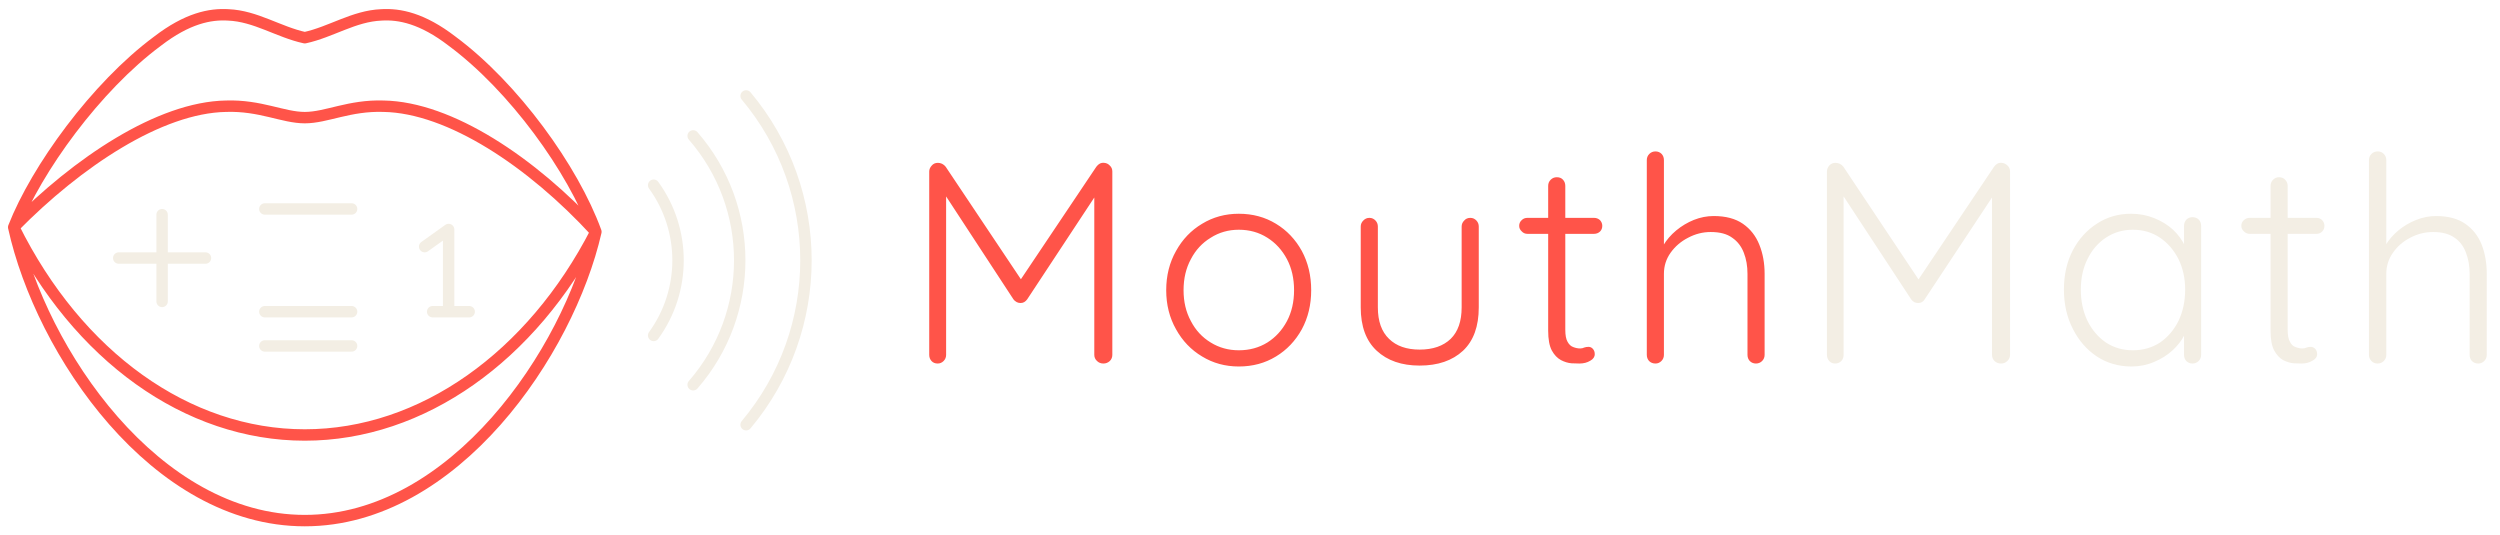
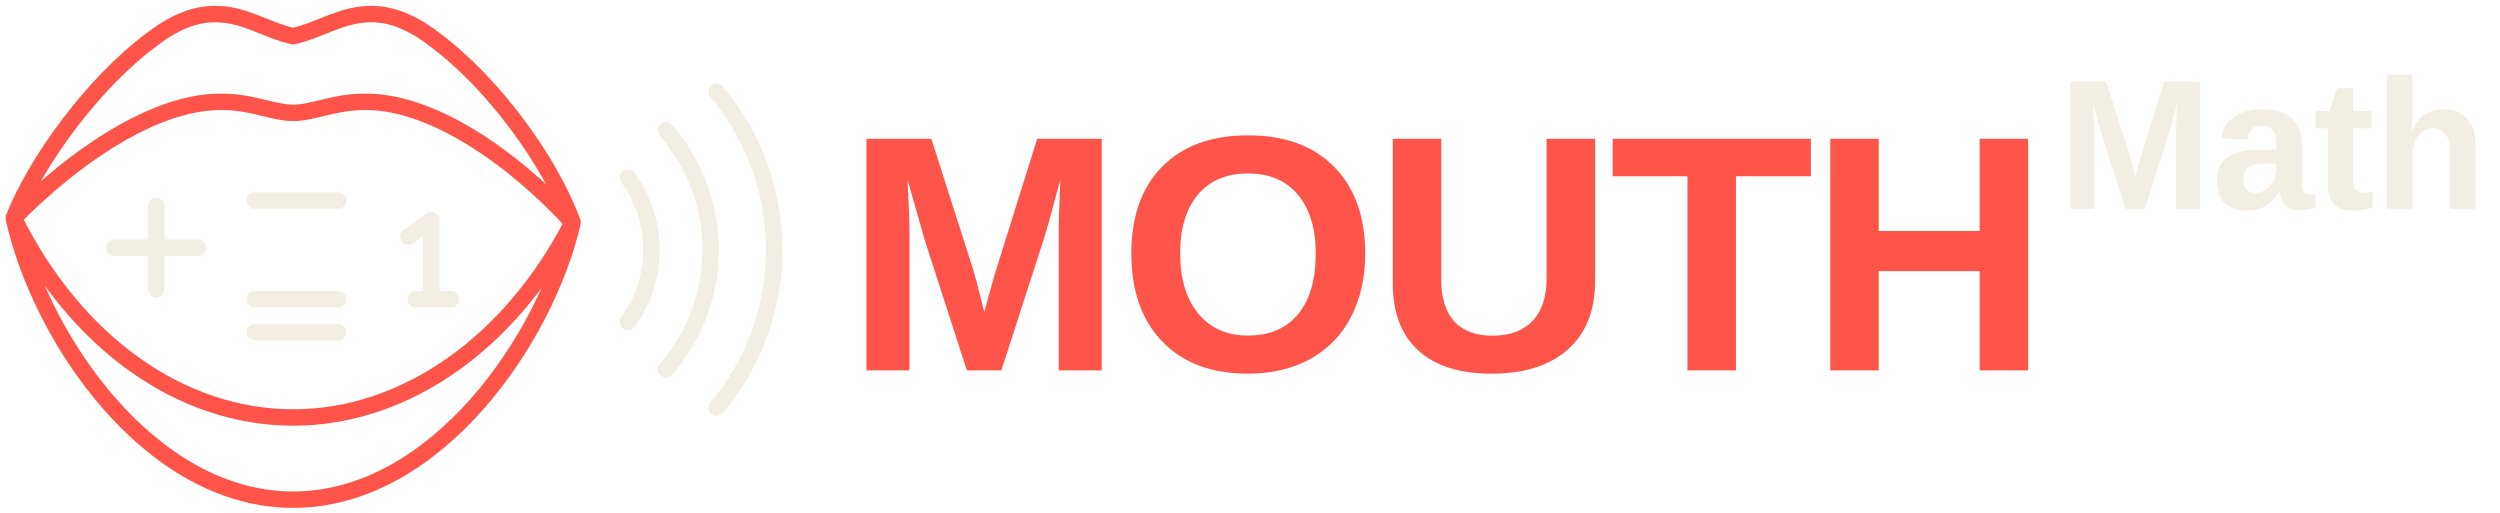
- <svg xmlns="http://www.w3.org/2000/svg" width="262" height="56" focusable="false" class="mmlogo" viewBox="144 238 1095 234" role="img" aria-label="Mouth Math">
-   <path d="M150,337.5 C160,312 186,276 213,256 C226,246 236,244 244,244.5 C256,245 266,252 277.5,254.5 C289,252 299,245 311,244.5 C319,244 329,246 342,256 C369,276 395,312 405,339.5 M150,337.5 C178,309 214,285 243,284.5 C258,284 268,289.5 277.5,289.5 C287,289.5 297,284 312,284.5 C341,285 377,309 405,339.5 M150,337.5 C178,394 226,428.5 277.5,428.5 C329,428.5 377,394 405,339.5 M150,337.5 C162,392 212,466 277.5,466 C343,466 393,392 405,339.5" fill="none" stroke="#ff5449" stroke-width="5.0" stroke-linecap="round" stroke-linejoin="round" />
-   <path d="M196,351 H234 M215,332 V370 M260,329.5 H298 M260,374.5 H298 M260,389.5 H298 M330,346 L340.5,338.5 V374.5 M333.5,374.5 H349.5" fill="none" stroke="#f3eee4" stroke-width="5.0" stroke-linecap="round" stroke-linejoin="round" />
-   <path d="M430.3,319.1 A56,56 0 0 1 430.3,384.9 M447.6,297.5 A83,83 0 0 1 447.6,406.5 M470.8,280.0 A112,112 0 0 1 470.8,424.0" fill="none" stroke="#f3eee4" stroke-width="5.0" stroke-linecap="round" stroke-linejoin="round" />
-   <path d="M554.8 309.3Q555.7 309.3 556.6 309.7Q557.6 310.2 558.2 311L592.9 362.9L589.4 362.9L624.2 311Q625.6 309.1 627.6 309.3Q629.1 309.4 630.1 310.5Q631.2 311.5 631.2 313.1V393.4Q631.2 395 630.1 396.1Q628.9 397.2 627.3 397.2Q625.6 397.2 624.5 396.1Q623.3 395 623.3 393.4V320.7L625.6 321L593.9 369.1Q593.4 369.8 592.6 370.3Q591.9 370.7 591 370.7Q590.1 370.7 589.3 370.3Q588.4 369.8 587.9 369.1L556.1 320.5L558.4 318.9V393.4Q558.4 395 557.3 396.1Q556.2 397.2 554.7 397.2Q553 397.2 552 396.1Q551 395 551 393.4V313.1Q551 311.7 552.1 310.5Q553.1 309.3 554.8 309.3ZM718.3 365.1Q718.3 374.6 714.2 382.2Q710 389.8 702.9 394.1Q695.7 398.5 686.6 398.5Q677.7 398.5 670.5 394.1Q663.3 389.8 659.1 382.2Q654.8 374.6 654.8 365.1Q654.8 355.5 659.1 347.9Q663.3 340.3 670.5 336Q677.7 331.6 686.6 331.6Q695.7 331.6 702.9 336Q710 340.3 714.2 347.9Q718.3 355.5 718.3 365.1ZM710.8 365.1Q710.8 357.4 707.7 351.5Q704.5 345.5 699.1 342.1Q693.6 338.6 686.6 338.6Q679.8 338.6 674.3 342.1Q668.7 345.5 665.6 351.5Q662.4 357.4 662.4 365.1Q662.4 372.7 665.6 378.6Q668.7 384.6 674.3 388Q679.8 391.4 686.6 391.4Q693.6 391.4 699.1 388Q704.5 384.6 707.7 378.6Q710.8 372.7 710.8 365.1ZM788 333.4Q789.6 333.4 790.7 334.6Q791.7 335.7 791.7 337.2V372.6Q791.7 385.1 784.8 391.6Q777.8 398.1 765.8 398.1Q754 398.1 747 391.6Q740 385.1 740 372.6V337.2Q740 335.7 741.1 334.6Q742.2 333.4 743.8 333.4Q745.4 333.4 746.5 334.6Q747.5 335.7 747.5 337.2V372.6Q747.5 381.7 752.4 386.4Q757.2 391.1 765.8 391.1Q774.5 391.1 779.4 386.4Q784.2 381.7 784.2 372.6V337.2Q784.2 335.7 785.3 334.6Q786.3 333.4 788 333.4ZM813 333.4H842.2Q843.7 333.4 844.8 334.4Q845.8 335.5 845.8 336.9Q845.8 338.4 844.8 339.4Q843.7 340.4 842.2 340.4H813Q811.5 340.4 810.5 339.3Q809.4 338.3 809.4 336.9Q809.4 335.4 810.5 334.4Q811.5 333.4 813 333.4ZM825.9 315.6Q827.6 315.6 828.6 316.7Q829.6 317.8 829.6 319.4V382.4Q829.6 386 830.6 387.7Q831.6 389.5 833.1 390Q834.6 390.6 836.1 390.6Q837.1 390.6 837.9 390.2Q838.7 389.9 839.8 389.9Q840.9 389.9 841.7 390.8Q842.5 391.7 842.5 393.1Q842.5 394.9 840.5 396Q838.5 397.2 835.8 397.2Q834.5 397.2 832.3 397.1Q830 396.9 827.7 395.7Q825.3 394.4 823.7 391.5Q822.1 388.5 822.1 382.8V319.4Q822.1 317.8 823.2 316.7Q824.3 315.6 825.9 315.6ZM894.6 332.6Q902.5 332.6 907.4 336Q912.3 339.4 914.6 345.2Q916.9 350.9 916.9 357.9V393.4Q916.9 395 915.8 396.1Q914.7 397.2 913.1 397.2Q911.5 397.2 910.4 396.1Q909.4 395 909.4 393.4V357.9Q909.4 352.8 907.8 348.7Q906.2 344.5 902.7 342.1Q899.3 339.6 893.3 339.6Q888.1 339.6 883.4 342.1Q878.7 344.5 875.7 348.7Q872.8 352.8 872.8 357.9V393.4Q872.8 395 871.7 396.1Q870.6 397.2 869.1 397.2Q867.4 397.2 866.3 396.1Q865.3 395 865.3 393.4V308.1Q865.3 306.5 866.4 305.4Q867.5 304.3 869.1 304.3Q870.7 304.3 871.8 305.4Q872.8 306.5 872.8 308.1V348.8L870 353.2Q870.3 349.3 872.5 345.5Q874.7 341.8 878.2 338.9Q881.7 336 885.9 334.3Q890.2 332.6 894.6 332.6Z" fill="#ff5449" />
-   <path d="M947.9 309.3Q948.8 309.3 949.8 309.7Q950.8 310.2 951.4 311L986 362.9L982.6 362.9L1017.4 311Q1018.8 309.1 1020.7 309.3Q1022.2 309.4 1023.3 310.5Q1024.4 311.5 1024.4 313.1V393.4Q1024.4 395 1023.2 396.1Q1022.1 397.2 1020.5 397.2Q1018.7 397.2 1017.6 396.1Q1016.5 395 1016.5 393.4V320.7L1018.8 321L987 369.1Q986.6 369.8 985.8 370.3Q985.1 370.7 984.1 370.7Q983.3 370.7 982.4 370.3Q981.6 369.8 981.1 369.1L949.2 320.5L951.5 318.9V393.4Q951.5 395 950.5 396.1Q949.4 397.2 947.8 397.2Q946.2 397.2 945.2 396.1Q944.2 395 944.2 393.4V313.1Q944.2 311.7 945.2 310.5Q946.3 309.3 947.9 309.3ZM1104.3 333.1Q1106 333.1 1107.1 334.2Q1108.1 335.3 1108.1 336.9V393.4Q1108.1 395 1107 396.1Q1105.9 397.2 1104.3 397.2Q1102.7 397.2 1101.6 396.1Q1100.6 395 1100.6 393.4V378.5L1102.8 377.6Q1102.8 381 1100.8 384.7Q1098.9 388.4 1095.5 391.5Q1092.1 394.6 1087.5 396.5Q1082.9 398.5 1077.6 398.5Q1069.1 398.5 1062.4 394.1Q1055.7 389.6 1051.9 382Q1048 374.4 1048 364.8Q1048 355.1 1051.9 347.6Q1055.8 340.2 1062.5 335.9Q1069.1 331.6 1077.4 331.6Q1082.8 331.6 1087.5 333.5Q1092.3 335.4 1095.8 338.6Q1099.3 341.9 1101.2 346.1Q1103.2 350.2 1103.2 354.8L1100.6 352.9V336.9Q1100.6 335.4 1101.6 334.2Q1102.7 333.1 1104.3 333.1ZM1078.2 391.4Q1084.9 391.4 1090.1 388Q1095.2 384.5 1098.2 378.5Q1101.1 372.4 1101.1 364.8Q1101.1 357.5 1098.2 351.5Q1095.2 345.6 1090.1 342.1Q1084.9 338.6 1078.2 338.6Q1071.7 338.6 1066.5 342Q1061.3 345.4 1058.4 351.3Q1055.4 357.2 1055.4 364.8Q1055.4 372.4 1058.3 378.5Q1061.3 384.5 1066.4 388Q1071.6 391.4 1078.2 391.4ZM1129.3 333.4H1158.6Q1160.1 333.4 1161.1 334.4Q1162.1 335.5 1162.1 336.9Q1162.1 338.4 1161.1 339.4Q1160.1 340.4 1158.6 340.4H1129.3Q1127.9 340.4 1126.8 339.3Q1125.7 338.3 1125.7 336.9Q1125.7 335.4 1126.8 334.4Q1127.9 333.4 1129.3 333.4ZM1142.2 315.6Q1143.9 315.6 1144.9 316.7Q1146 317.8 1146 319.4V382.4Q1146 386 1147 387.7Q1147.9 389.5 1149.5 390Q1151 390.6 1152.4 390.6Q1153.5 390.6 1154.3 390.2Q1155.1 389.9 1156.1 389.9Q1157.2 389.9 1158.1 390.8Q1158.9 391.7 1158.9 393.1Q1158.9 394.9 1156.8 396Q1154.8 397.2 1152.1 397.2Q1150.9 397.2 1148.6 397.1Q1146.4 396.9 1144 395.7Q1141.7 394.4 1140.1 391.5Q1138.5 388.5 1138.5 382.8V319.4Q1138.5 317.8 1139.6 316.7Q1140.7 315.6 1142.2 315.6ZM1211 332.6Q1218.9 332.6 1223.8 336Q1228.7 339.4 1231 345.2Q1233.2 350.9 1233.2 357.9V393.4Q1233.2 395 1232.1 396.1Q1231 397.2 1229.5 397.2Q1227.8 397.2 1226.7 396.1Q1225.7 395 1225.7 393.4V357.9Q1225.7 352.8 1224.1 348.7Q1222.6 344.5 1219.1 342.1Q1215.6 339.6 1209.7 339.6Q1204.4 339.6 1199.7 342.1Q1195 344.5 1192.1 348.7Q1189.2 352.8 1189.2 357.9V393.4Q1189.2 395 1188.1 396.1Q1187 397.2 1185.4 397.2Q1183.7 397.2 1182.7 396.1Q1181.6 395 1181.6 393.4V308.1Q1181.6 306.5 1182.7 305.4Q1183.8 304.3 1185.4 304.3Q1187.1 304.3 1188.1 305.4Q1189.2 306.5 1189.2 308.1V348.8L1186.3 353.2Q1186.6 349.3 1188.8 345.5Q1191 341.8 1194.5 338.9Q1198 336 1202.3 334.3Q1206.6 332.6 1211 332.6Z" fill="#f3eee4" />
+ <svg xmlns="http://www.w3.org/2000/svg" width="273" height="56" focusable="false" class="mmlogo" viewBox="144 238 1140.2 234" role="img" aria-label="MouthMath">
+   <path d="M150,337.5 C160,312 186,276 213,256 C226,246 236,244 244,244.5 C256,245 266,252 277.5,254.5 C289,252 299,245 311,244.5 C319,244 329,246 342,256 C369,276 395,312 405,339.5 M150,337.5 C178,309 214,285 243,284.5 C258,284 268,289.5 277.5,289.5 C287,289.5 297,284 312,284.5 C341,285 377,309 405,339.5 M150,337.5 C178,394 226,428.5 277.5,428.5 C329,428.5 377,394 405,339.5 M150,337.5 C162,392 212,466 277.5,466 C343,466 393,392 405,339.5" fill="none" stroke="#ff5449" stroke-width="7.5" stroke-linecap="round" stroke-linejoin="round" />
+   <path d="M196,351 H234 M215,332 V370 M260,329.5 H298 M260,374.5 H298 M260,389.5 H298 M330,346 L340.5,338.5 V374.5 M333.5,374.5 H349.5" fill="none" stroke="#f3eee4" stroke-width="7.5" stroke-linecap="round" stroke-linejoin="round" />
+   <path d="M430.3,319.1 A56,56 0 0 1 430.3,384.9 M447.6,297.5 A83,83 0 0 1 447.6,406.5 M470.8,280.0 A112,112 0 0 1 470.8,424.0" fill="none" stroke="#f3eee4" stroke-width="7.5" stroke-linecap="round" stroke-linejoin="round" />
+   <text class="mmwm" x="528.8" y="407.0" fill="#ff5449" style="font-family:Arial,'Helvetica Neue',Helvetica,'Liberation Sans',sans-serif;font-weight:700;font-size:153.57px;letter-spacing:-0.02em">MOUTH</text>
+   <text x="1082.8" y="333.3" fill="#f3eee4" style="font-family:Arial,'Helvetica Neue',Helvetica,'Liberation Sans',sans-serif;font-weight:700;font-size:84.46px;letter-spacing:-0.005em">Math</text>
</svg>
